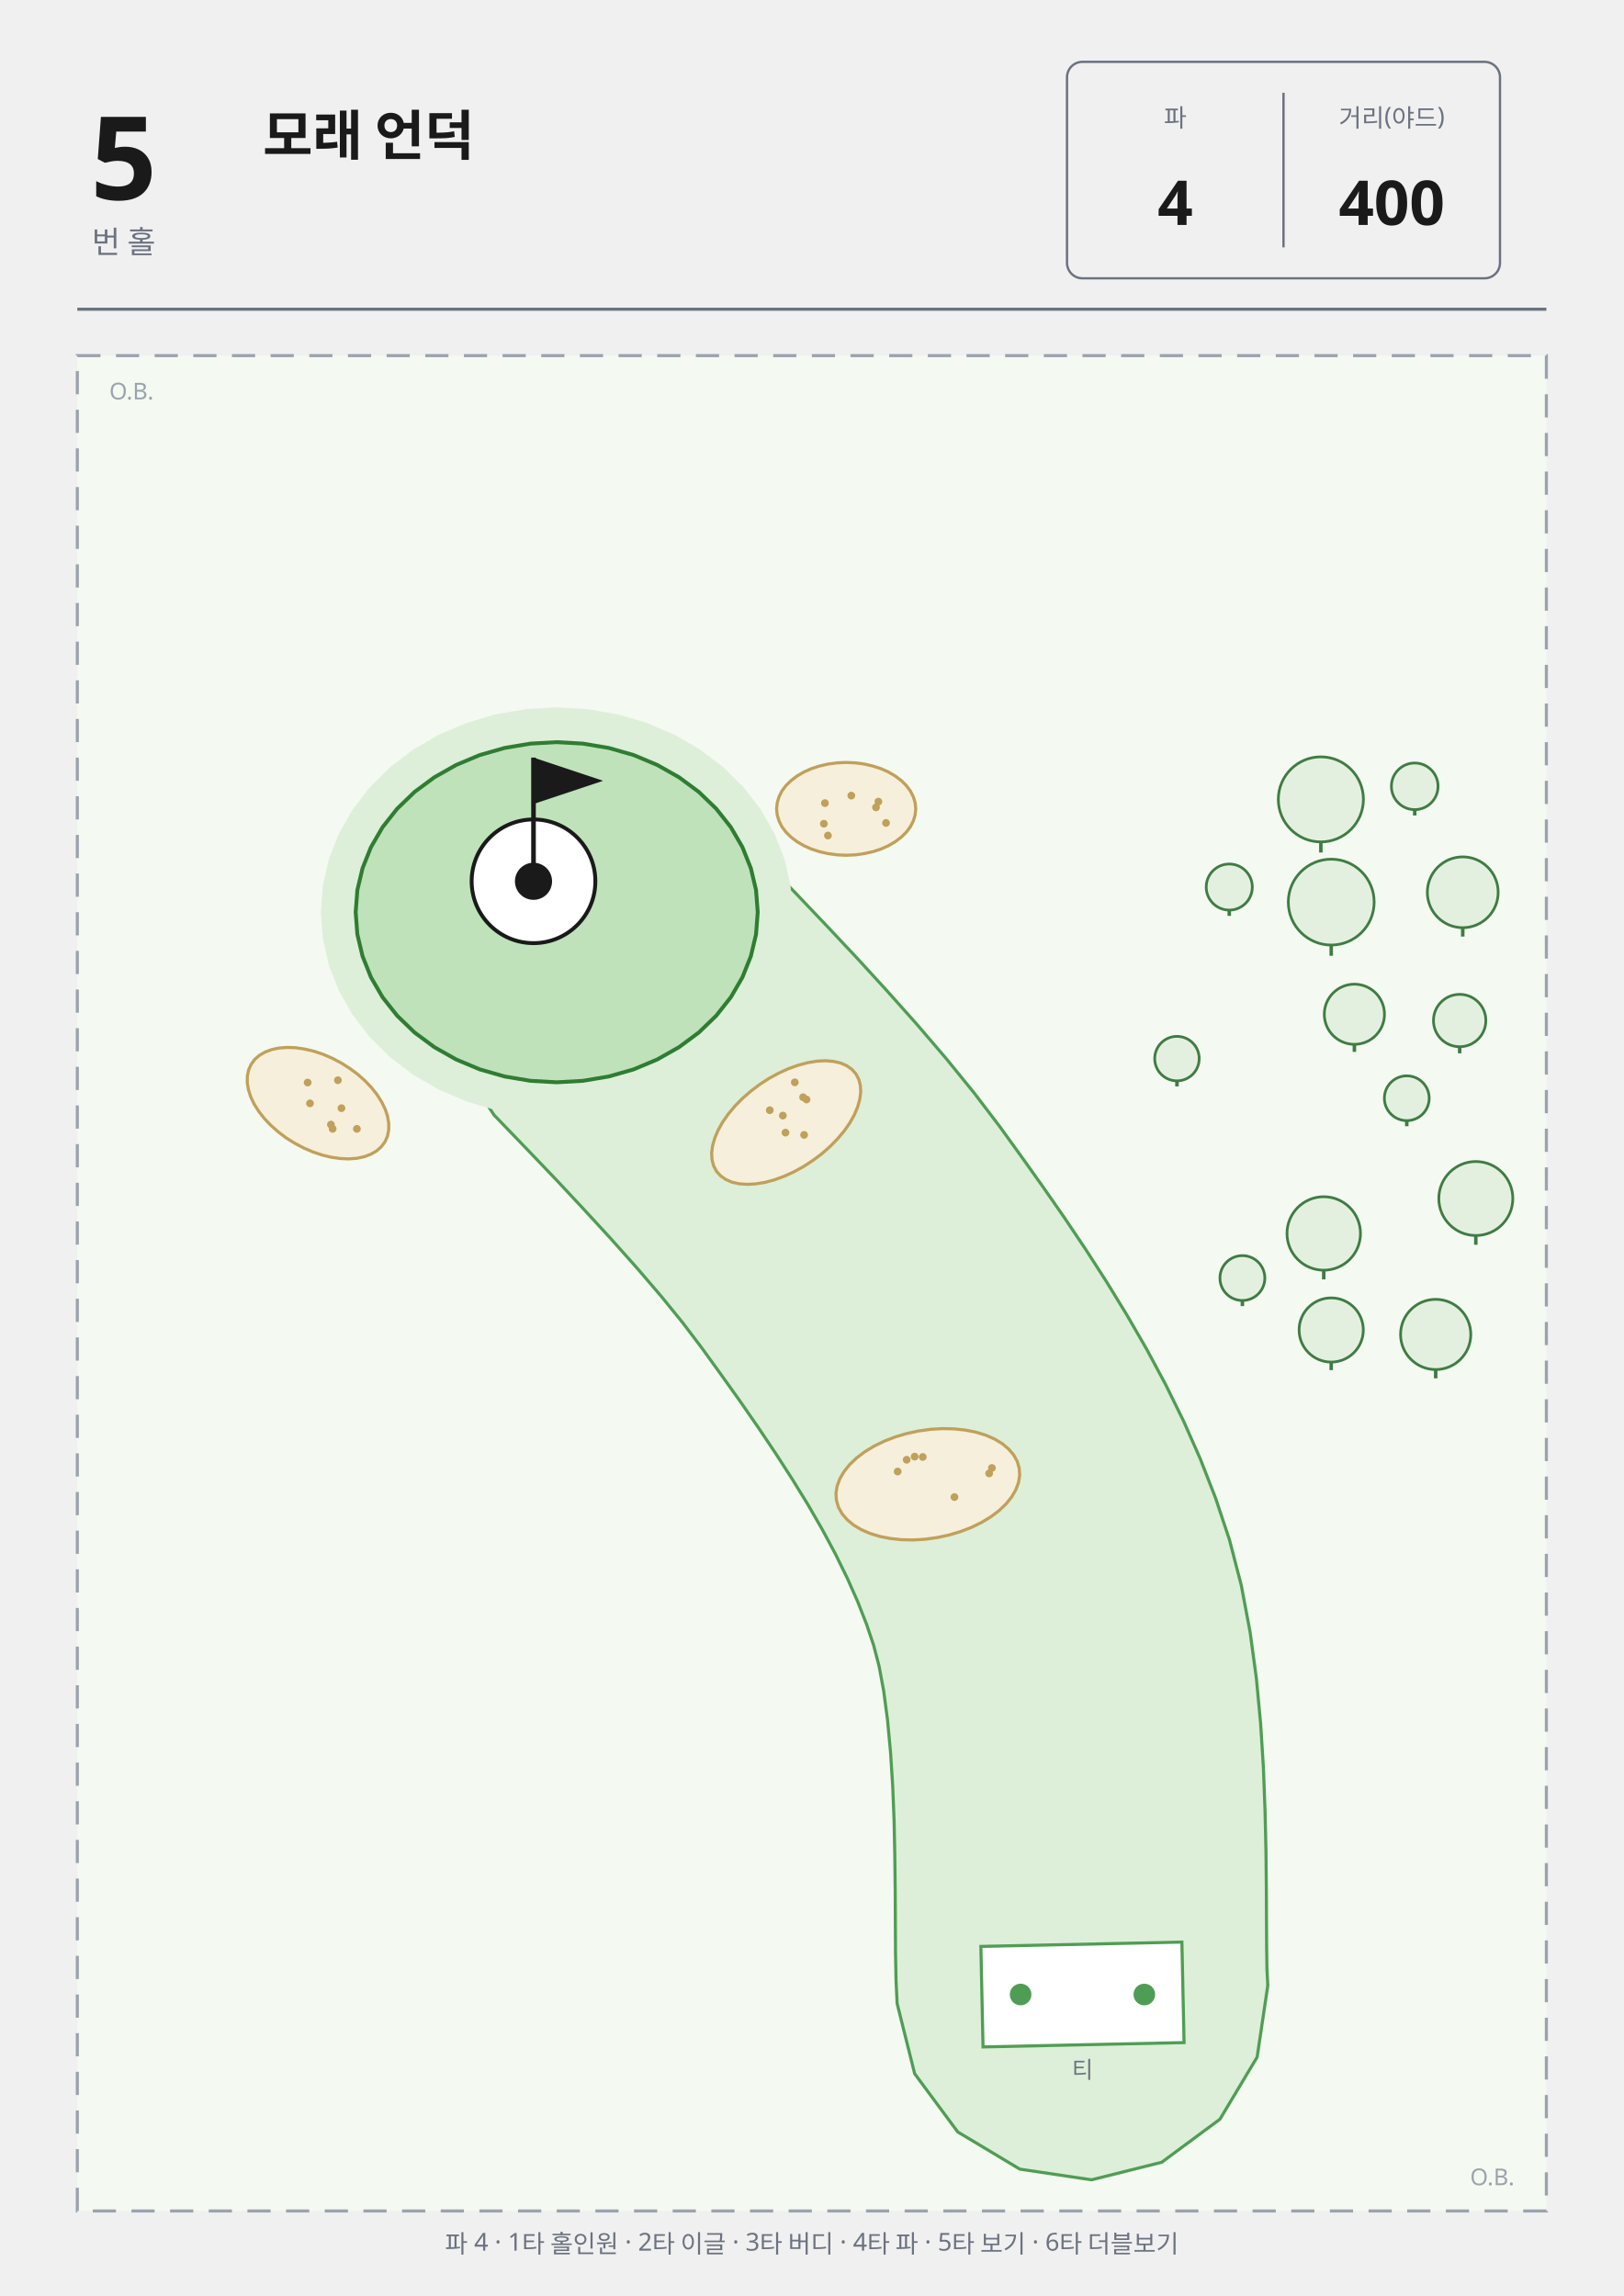
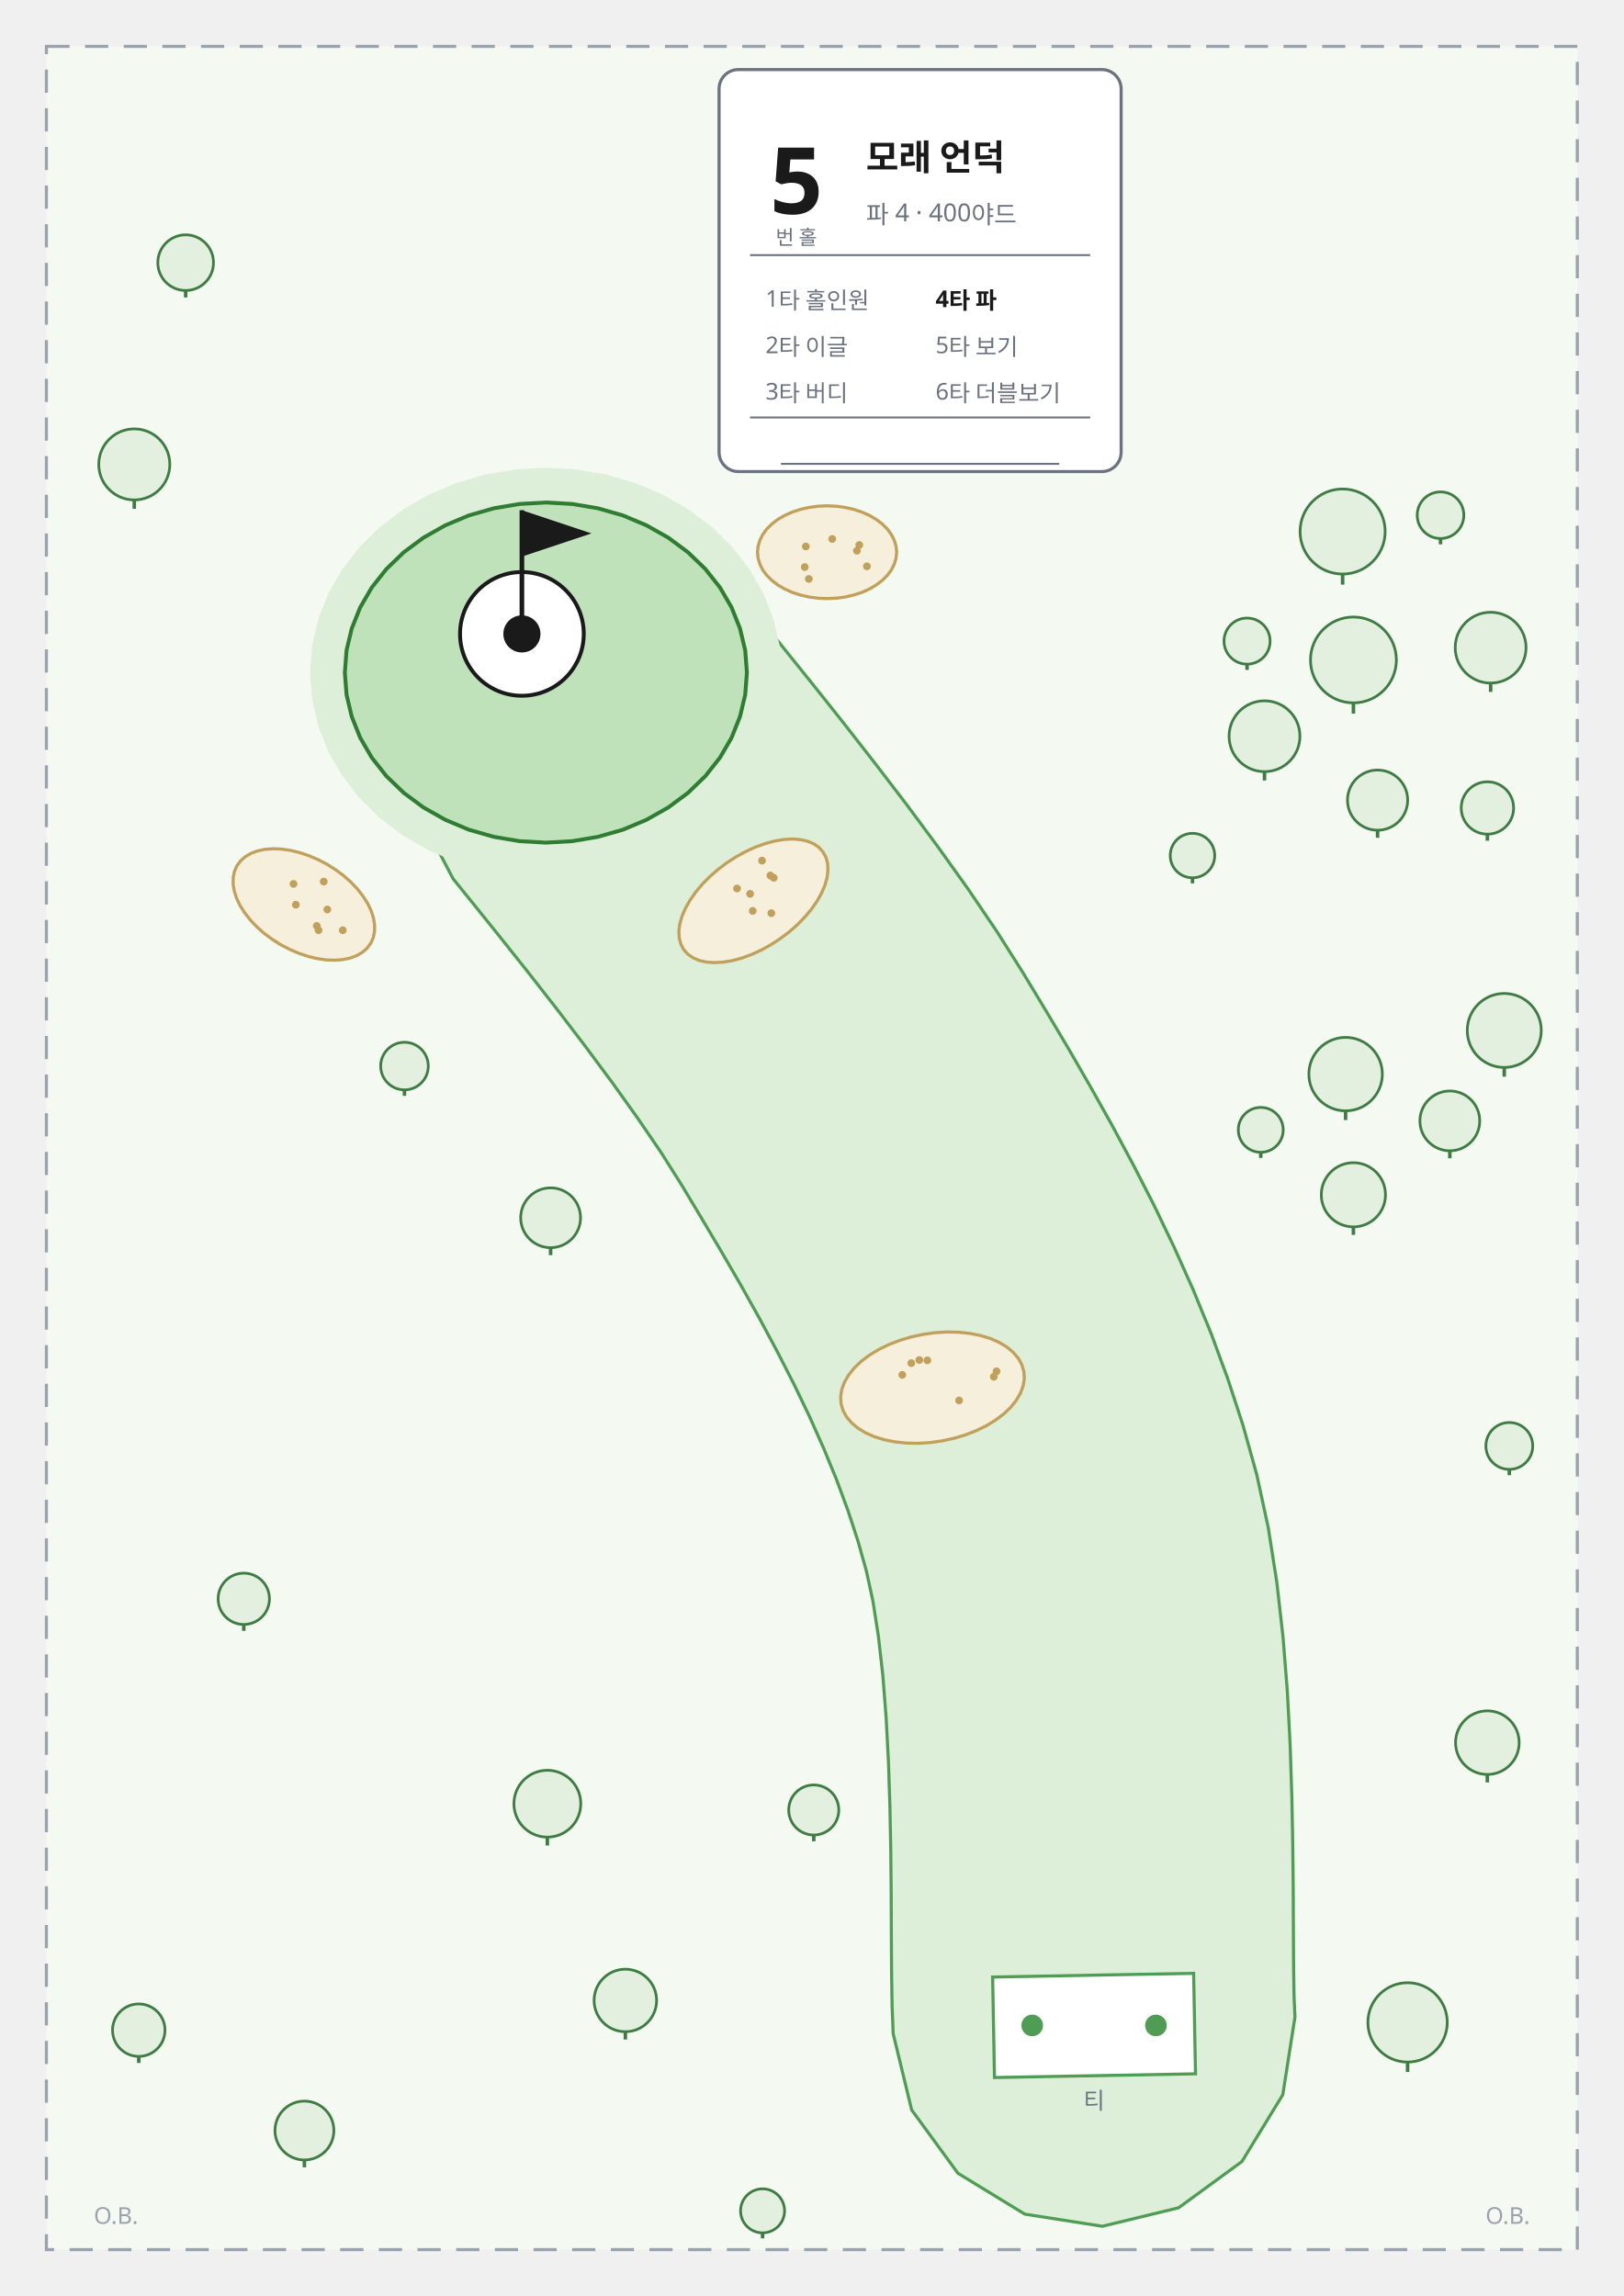
<svg xmlns="http://www.w3.org/2000/svg" width="210mm" height="297mm" viewBox="0 0 210 297" font-family="Noto Sans KR">
  <g id="pc-art" fill="#1a1a1a" stroke="none">
-     <text x="16" y="20" font-size="15" dominant-baseline="central" text-anchor="middle" font-weight="bold">5</text>
-     <text x="16" y="31" font-size="4" dominant-baseline="central" fill="#6b7280" text-anchor="middle">번 홀</text>
-     <text x="34" y="17" font-size="7" dominant-baseline="central" text-anchor="start" font-weight="bold">모래 언덕</text>
-     <rect x="138" y="8" width="56" height="28" fill="none" stroke="#6b7280" stroke-width="0.3" rx="2" />
-     <line x1="166" y1="12" x2="166" y2="32" stroke="#6b7280" stroke-width="0.3" />
-     <text x="152" y="15" font-size="3.2" dominant-baseline="central" fill="#6b7280" text-anchor="middle">파</text>
-     <text x="152" y="26" font-size="8" dominant-baseline="central" fill="#1a1a1a" text-anchor="middle" font-weight="bold">4</text>
-     <text x="180" y="15" font-size="3.2" dominant-baseline="central" fill="#6b7280" text-anchor="middle">거리(야드)</text>
-     <text x="180" y="26" font-size="8" dominant-baseline="central" fill="#1a1a1a" text-anchor="middle" font-weight="bold">400</text>
-     <line x1="10" y1="40" x2="200" y2="40" stroke="#6b7280" stroke-width="0.4" />
-     <rect x="10" y="46" width="190" height="240" fill="#f4f9f1" stroke="#9aa3ad" stroke-width="0.4" stroke-dasharray="3 2" />
-     <text x="17" y="50.5" font-size="3" dominant-baseline="central" fill="#9aa3ad" text-anchor="middle">O.B.</text>
-     <text x="193" y="281.5" font-size="3" dominant-baseline="central" fill="#9aa3ad" text-anchor="middle">O.B.</text>
-     <path d="M116.03 259.17 L115.89 256.22 L115.82 252.55 L115.8 248.64 L115.78 244.48 L115.73 240.1 L115.64 235.61 L115.46 231.1 L115.18 226.69 L114.79 222.51 L114.29 218.72 L113.69 215.5 L112.99 212.82 L112.08 210.12 L110.92 207.16 L109.58 204.14 L108.06 201.04 L106.36 197.87 L104.5 194.64 L102.48 191.36 L100.32 188.01 L98.04 184.61 L95.65 181.16 L93.15 177.66 L90.72 174.3 L88.28 171.08 L85.51 167.67 L82.38 164.02 L79.01 160.24 L75.49 156.41 L71.94 152.61 L68.42 148.93 L65.03 145.41 L63.9 144.24 L58.81 136.37 L57.13 127.16 L59.1 118.01 L64.42 110.3 L72.29 105.22 L81.5 103.54 L90.66 105.51 L98.36 110.83 L99.56 112.07 L103.07 115.71 L106.81 119.64 L110.69 123.77 L114.62 128.06 L118.53 132.44 L122.34 136.89 L125.99 141.38 L129.28 145.7 L132.16 149.69 L134.92 153.57 L137.68 157.54 L140.42 161.62 L143.11 165.8 L145.75 170.11 L148.31 174.54 L150.76 179.11 L153.08 183.83 L155.24 188.72 L157.21 193.77 L159.01 199.18 L160.54 205.07 L161.68 211.12 L162.49 217.09 L163.04 222.94 L163.4 228.65 L163.61 234.14 L163.73 239.33 L163.78 244.12 L163.8 248.39 L163.82 252 L163.86 254.71 L163.97 256.83 L162.59 266.1 L157.78 274.13 L150.25 279.7 L141.17 281.97 L131.9 280.59 L123.87 275.78 L118.3 268.25 Z" fill="#ddefd8" stroke="#4f9d54" stroke-width="0.4" />
-     <path d="M102.5 118 L102.24 121.46 L101.46 124.86 L100.18 128.14 L98.41 131.25 L96.2 134.13 L93.57 136.74 L90.57 139.02 L87.25 140.95 L83.67 142.48 L79.89 143.6 L75.98 144.27 L72 144.5 L68.02 144.27 L64.11 143.6 L60.33 142.48 L56.75 140.95 L53.43 139.02 L50.43 136.74 L47.8 134.13 L45.59 131.25 L43.82 128.14 L42.54 124.86 L41.76 121.46 L41.5 118 L41.76 114.54 L42.54 111.14 L43.82 107.86 L45.59 104.75 L47.8 101.87 L50.43 99.26 L53.43 96.98 L56.75 95.05 L60.33 93.52 L64.11 92.4 L68.02 91.73 L72 91.5 L75.98 91.73 L79.89 92.4 L83.67 93.52 L87.25 95.05 L90.57 96.98 L93.57 99.26 L96.2 101.87 L98.41 104.75 L100.18 107.86 L101.46 111.14 L102.24 114.54 Z" fill="#ddefd8" stroke="none" />
-     <path d="M98 118 L97.78 120.87 L97.11 123.69 L96.02 126.42 L94.52 129 L92.63 131.39 L90.38 133.56 L87.83 135.45 L85 137.05 L81.95 138.33 L78.73 139.25 L75.39 139.81 L72 140 L68.61 139.81 L65.27 139.25 L62.05 138.33 L59 137.05 L56.17 135.45 L53.62 133.56 L51.37 131.39 L49.48 129 L47.98 126.42 L46.89 123.69 L46.22 120.87 L46 118 L46.22 115.13 L46.89 112.31 L47.98 109.58 L49.48 107 L51.37 104.61 L53.62 102.44 L56.17 100.55 L59 98.95 L62.05 97.67 L65.27 96.75 L68.61 96.19 L72 96 L75.39 96.19 L78.73 96.75 L81.95 97.67 L85 98.95 L87.83 100.55 L90.38 102.44 L92.63 104.61 L94.52 107 L96.02 109.58 L97.11 112.31 L97.78 115.13 Z" fill="#bfe2bb" stroke="#2f7d32" stroke-width="0.5" />
-     <path d="M131.82 189.92 L131.88 190.83 L131.73 191.77 L131.38 192.71 L130.84 193.64 L130.12 194.54 L129.22 195.4 L128.16 196.2 L126.96 196.93 L125.65 197.57 L124.23 198.12 L122.75 198.56 L121.22 198.89 L119.66 199.11 L118.12 199.2 L116.6 199.17 L115.14 199.01 L113.77 198.74 L112.5 198.35 L111.36 197.85 L110.37 197.25 L109.55 196.56 L108.9 195.8 L108.44 194.97 L108.18 194.08 L108.12 193.17 L108.27 192.23 L108.62 191.29 L109.16 190.36 L109.88 189.46 L110.78 188.6 L111.84 187.8 L113.04 187.07 L114.35 186.43 L115.77 185.88 L117.25 185.44 L118.78 185.11 L120.34 184.89 L121.88 184.8 L123.4 184.83 L124.86 184.99 L126.23 185.26 L127.5 185.65 L128.64 186.15 L129.63 186.75 L130.45 187.44 L131.1 188.2 L131.56 189.03 Z" fill="#f6efdb" stroke="#c0a05a" stroke-width="0.4" />
-     <circle cx="127.932" cy="190.593" r="0.5" fill="#c0a05a" stroke="none" />
-     <circle cx="119.342" cy="188.47" r="0.5" fill="#c0a05a" stroke="none" />
-     <circle cx="116.1" cy="190.35" r="0.5" fill="#c0a05a" stroke="none" />
-     <circle cx="118.297" cy="188.422" r="0.5" fill="#c0a05a" stroke="none" />
-     <circle cx="123.445" cy="193.655" r="0.5" fill="#c0a05a" stroke="none" />
-     <circle cx="128.288" cy="189.889" r="0.5" fill="#c0a05a" stroke="none" />
-     <circle cx="117.263" cy="188.829" r="0.5" fill="#c0a05a" stroke="none" />
-     <path d="M110.69 138.9 L111.06 139.59 L111.27 140.38 L111.32 141.26 L111.2 142.2 L110.92 143.19 L110.49 144.22 L109.9 145.27 L109.17 146.31 L108.31 147.33 L107.34 148.32 L106.27 149.26 L105.12 150.12 L103.92 150.9 L102.67 151.59 L101.41 152.16 L100.16 152.62 L98.93 152.95 L97.74 153.14 L96.63 153.2 L95.6 153.13 L94.67 152.92 L93.87 152.57 L93.2 152.1 L92.67 151.52 L92.3 150.82 L92.09 150.03 L92.04 149.15 L92.16 148.21 L92.44 147.22 L92.88 146.19 L93.46 145.15 L94.19 144.11 L95.05 143.08 L96.02 142.09 L97.09 141.16 L98.24 140.29 L99.44 139.51 L100.69 138.83 L101.95 138.25 L103.21 137.8 L104.44 137.47 L105.62 137.27 L106.73 137.21 L107.76 137.29 L108.69 137.5 L109.49 137.84 L110.16 138.31 Z" fill="#f6efdb" stroke="#c0a05a" stroke-width="0.4" />
-     <circle cx="101.592" cy="146.511" r="0.5" fill="#c0a05a" stroke="none" />
-     <circle cx="104.31" cy="142.229" r="0.5" fill="#c0a05a" stroke="none" />
-     <circle cx="101.25" cy="144.306" r="0.5" fill="#c0a05a" stroke="none" />
-     <circle cx="103.998" cy="146.804" r="0.5" fill="#c0a05a" stroke="none" />
-     <circle cx="103.87" cy="141.933" r="0.5" fill="#c0a05a" stroke="none" />
-     <circle cx="99.561" cy="143.612" r="0.5" fill="#c0a05a" stroke="none" />
-     <circle cx="102.795" cy="140.006" r="0.5" fill="#c0a05a" stroke="none" />
-     <path d="M49.79 147.7 L49.32 148.33 L48.72 148.87 L47.98 149.3 L47.13 149.62 L46.17 149.83 L45.13 149.91 L44.02 149.86 L42.86 149.7 L41.67 149.41 L40.47 149.01 L39.29 148.5 L38.13 147.89 L37.02 147.2 L35.99 146.42 L35.04 145.58 L34.2 144.7 L33.48 143.78 L32.88 142.84 L32.43 141.89 L32.13 140.96 L31.98 140.07 L31.99 139.21 L32.15 138.42 L32.47 137.7 L32.93 137.06 L33.54 136.52 L34.28 136.09 L35.13 135.77 L36.08 135.57 L37.13 135.49 L38.24 135.53 L39.4 135.7 L40.59 135.98 L41.79 136.38 L42.97 136.89 L44.13 137.5 L45.23 138.2 L46.27 138.97 L47.21 139.81 L48.06 140.7 L48.78 141.62 L49.37 142.56 L49.83 143.5 L50.13 144.43 L50.28 145.33 L50.27 146.18 L50.11 146.98 Z" fill="#f6efdb" stroke="#c0a05a" stroke-width="0.4" />
-     <circle cx="39.79" cy="140.034" r="0.5" fill="#c0a05a" stroke="none" />
-     <circle cx="42.801" cy="145.47" r="0.5" fill="#c0a05a" stroke="none" />
-     <circle cx="40.092" cy="142.725" r="0.5" fill="#c0a05a" stroke="none" />
-     <circle cx="43.023" cy="146.026" r="0.5" fill="#c0a05a" stroke="none" />
-     <circle cx="43.703" cy="139.734" r="0.5" fill="#c0a05a" stroke="none" />
-     <circle cx="46.159" cy="146.026" r="0.5" fill="#c0a05a" stroke="none" />
-     <circle cx="44.162" cy="143.348" r="0.5" fill="#c0a05a" stroke="none" />
-     <path d="M118.44 104.63 L118.36 105.41 L118.13 106.18 L117.75 106.93 L117.23 107.63 L116.58 108.28 L115.8 108.87 L114.92 109.39 L113.94 109.83 L112.88 110.17 L111.77 110.42 L110.61 110.58 L109.44 110.63 L108.26 110.58 L107.11 110.42 L105.99 110.17 L104.94 109.83 L103.96 109.39 L103.07 108.87 L102.3 108.28 L101.64 107.63 L101.12 106.93 L100.75 106.18 L100.52 105.41 L100.44 104.63 L100.52 103.85 L100.75 103.08 L101.12 102.33 L101.64 101.63 L102.3 100.98 L103.07 100.39 L103.96 99.87 L104.94 99.43 L105.99 99.09 L107.11 98.83 L108.26 98.68 L109.44 98.63 L110.61 98.68 L111.77 98.83 L112.88 99.09 L113.94 99.43 L114.92 99.87 L115.8 100.39 L116.58 100.98 L117.23 101.63 L117.75 102.33 L118.13 103.08 L118.36 103.85 Z" fill="#f6efdb" stroke="#c0a05a" stroke-width="0.4" />
-     <circle cx="113.605" cy="103.696" r="0.5" fill="#c0a05a" stroke="none" />
-     <circle cx="114.592" cy="106.455" r="0.5" fill="#c0a05a" stroke="none" />
-     <circle cx="110.105" cy="102.917" r="0.5" fill="#c0a05a" stroke="none" />
-     <circle cx="113.297" cy="104.441" r="0.5" fill="#c0a05a" stroke="none" />
-     <circle cx="106.691" cy="103.886" r="0.5" fill="#c0a05a" stroke="none" />
-     <circle cx="107.078" cy="108.082" r="0.5" fill="#c0a05a" stroke="none" />
-     <circle cx="106.554" cy="106.555" r="0.5" fill="#c0a05a" stroke="none" />
-     <line x1="172.173" y1="119.747" x2="172.173" y2="123.634" stroke="#3f7c43" stroke-width="0.45" />
-     <circle cx="172.173" cy="116.693" r="5.552" fill="#e4f0df" stroke="#3f7c43" stroke-width="0.35" />
-     <line x1="171.204" y1="162.168" x2="171.204" y2="165.493" stroke="#3f7c43" stroke-width="0.45" />
-     <circle cx="171.204" cy="159.555" r="4.751" fill="#e4f0df" stroke="#3f7c43" stroke-width="0.35" />
-     <line x1="189.183" y1="117.941" x2="189.183" y2="121.147" stroke="#3f7c43" stroke-width="0.45" />
-     <circle cx="189.183" cy="115.422" r="4.58" fill="#e4f0df" stroke="#3f7c43" stroke-width="0.35" />
-     <line x1="182.972" y1="103.373" x2="182.972" y2="105.483" stroke="#3f7c43" stroke-width="0.45" />
-     <circle cx="182.972" cy="101.715" r="3.015" fill="#e4f0df" stroke="#3f7c43" stroke-width="0.35" />
-     <line x1="160.683" y1="166.919" x2="160.683" y2="168.95" stroke="#3f7c43" stroke-width="0.45" />
-     <circle cx="160.683" cy="165.323" r="2.902" fill="#e4f0df" stroke="#3f7c43" stroke-width="0.35" />
-     <line x1="152.22" y1="138.519" x2="152.22" y2="140.532" stroke="#3f7c43" stroke-width="0.45" />
-     <circle cx="152.22" cy="136.937" r="2.876" fill="#e4f0df" stroke="#3f7c43" stroke-width="0.35" />
-     <line x1="190.873" y1="157.667" x2="190.873" y2="161.016" stroke="#3f7c43" stroke-width="0.45" />
-     <circle cx="190.873" cy="155.035" r="4.785" fill="#e4f0df" stroke="#3f7c43" stroke-width="0.35" />
-     <line x1="172.169" y1="174.324" x2="172.169" y2="177.229" stroke="#3f7c43" stroke-width="0.45" />
-     <circle cx="172.169" cy="172.041" r="4.15" fill="#e4f0df" stroke="#3f7c43" stroke-width="0.35" />
-     <line x1="175.168" y1="133.341" x2="175.168" y2="136.064" stroke="#3f7c43" stroke-width="0.45" />
-     <circle cx="175.168" cy="131.2" r="3.891" fill="#e4f0df" stroke="#3f7c43" stroke-width="0.35" />
-     <line x1="188.784" y1="133.876" x2="188.784" y2="136.247" stroke="#3f7c43" stroke-width="0.45" />
-     <circle cx="188.784" cy="132.013" r="3.387" fill="#e4f0df" stroke="#3f7c43" stroke-width="0.35" />
-     <line x1="158.986" y1="116.385" x2="158.986" y2="118.471" stroke="#3f7c43" stroke-width="0.45" />
-     <circle cx="158.986" cy="114.745" r="2.98" fill="#e4f0df" stroke="#3f7c43" stroke-width="0.35" />
-     <line x1="185.682" y1="175.116" x2="185.682" y2="178.295" stroke="#3f7c43" stroke-width="0.45" />
-     <circle cx="185.682" cy="172.618" r="4.541" fill="#e4f0df" stroke="#3f7c43" stroke-width="0.35" />
-     <line x1="170.832" y1="106.429" x2="170.832" y2="110.28" stroke="#3f7c43" stroke-width="0.45" />
-     <circle cx="170.832" cy="103.404" r="5.501" fill="#e4f0df" stroke="#3f7c43" stroke-width="0.35" />
-     <line x1="181.944" y1="143.656" x2="181.944" y2="145.684" stroke="#3f7c43" stroke-width="0.45" />
-     <circle cx="181.944" cy="142.062" r="2.897" fill="#e4f0df" stroke="#3f7c43" stroke-width="0.35" />
-     <path d="M127.14 264.78 L126.86 251.78 L152.86 251.22 L153.14 264.22 Z" fill="#ffffff" stroke="#4f9d54" stroke-width="0.4" />
-     <circle cx="132" cy="258" r="1.4" fill="#4f9d54" stroke="none" />
-     <circle cx="148" cy="258" r="1.4" fill="#4f9d54" stroke="none" />
-     <text x="140" y="267.5" font-size="3" dominant-baseline="central" fill="#6b7280" text-anchor="middle">티</text>
-     <circle cx="69" cy="114" r="8" fill="#ffffff" stroke="#1a1a1a" stroke-width="0.5" />
-     <circle cx="69" cy="114" r="2.4" fill="#1a1a1a" stroke="none" />
-     <line x1="69" y1="114" x2="69" y2="98" stroke="#1a1a1a" stroke-width="0.6" />
-     <path d="M69 98 L78 101 L69 104 Z" fill="#1a1a1a" stroke="none" />
-     <text x="105" y="290" font-size="3.2" dominant-baseline="central" fill="#6b7280" text-anchor="middle">파 4 · 1타 홀인원 · 2타 이글 · 3타 버디 · 4타 파 · 5타 보기 · 6타 더블보기</text>
+     <rect x="6" y="6" width="198" height="285" fill="#f4f9f1" stroke="#9aa3ad" stroke-width="0.4" stroke-dasharray="3 2" />
+     <text x="15" y="286.5" font-size="3" dominant-baseline="central" fill="#9aa3ad" text-anchor="middle">O.B.</text>
+     <text x="195" y="286.5" font-size="3" dominant-baseline="central" fill="#9aa3ad" text-anchor="middle">O.B.</text>
+     <path d="M115.52 263.07 L115.38 259.53 L115.31 255.1 L115.28 250.27 L115.26 245.05 L115.21 239.51 L115.1 233.77 L114.91 227.96 L114.61 222.22 L114.18 216.71 L113.6 211.61 L112.9 207.11 L112.06 203.25 L111 199.46 L109.69 195.45 L108.2 191.41 L106.52 187.33 L104.68 183.2 L102.67 179.02 L100.51 174.8 L98.22 170.53 L95.8 166.21 L93.27 161.85 L90.65 157.44 L88.09 153.17 L85.48 149.05 L82.53 144.72 L79.23 140.1 L75.69 135.33 L72.01 130.51 L68.29 125.75 L64.61 121.13 L61.08 116.74 L58.6 113.67 L53.89 104.68 L52.97 94.58 L55.99 84.9 L62.48 77.1 L71.46 72.39 L81.57 71.47 L91.25 74.49 L99.05 80.98 L101.58 84.12 L105.24 88.67 L109.13 93.56 L113.15 98.71 L117.23 104.04 L121.27 109.49 L125.2 114.99 L128.94 120.51 L132.31 125.83 L135.28 130.75 L138.14 135.56 L140.98 140.48 L143.8 145.51 L146.56 150.65 L149.26 155.92 L151.85 161.32 L154.33 166.86 L156.66 172.55 L158.81 178.4 L160.77 184.4 L162.54 190.75 L164.03 197.61 L165.14 204.7 L165.94 211.78 L166.5 218.81 L166.86 225.72 L167.08 232.42 L167.2 238.78 L167.26 244.69 L167.28 250.02 L167.31 254.58 L167.36 258.14 L167.48 260.93 L165.91 270.96 L160.62 279.61 L152.43 285.59 L142.57 287.98 L132.54 286.41 L123.89 281.12 L117.91 272.93 Z" fill="#ddefd8" stroke="#4f9d54" stroke-width="0.4" />
+     <path d="M101.1 87 L100.84 90.46 L100.06 93.86 L98.78 97.14 L97.01 100.25 L94.8 103.13 L92.17 105.74 L89.17 108.02 L85.85 109.95 L82.27 111.48 L78.49 112.6 L74.58 113.27 L70.6 113.5 L66.62 113.27 L62.71 112.6 L58.93 111.48 L55.35 109.95 L52.03 108.02 L49.03 105.74 L46.4 103.13 L44.19 100.25 L42.42 97.14 L41.14 93.86 L40.36 90.46 L40.1 87 L40.36 83.54 L41.14 80.14 L42.42 76.86 L44.19 73.75 L46.4 70.87 L49.03 68.26 L52.03 65.98 L55.35 64.05 L58.93 62.52 L62.71 61.4 L66.62 60.73 L70.6 60.5 L74.58 60.73 L78.49 61.4 L82.27 62.52 L85.85 64.05 L89.17 65.98 L92.17 68.26 L94.8 70.87 L97.01 73.75 L98.78 76.86 L100.06 80.14 L100.84 83.54 Z" fill="#ddefd8" stroke="none" />
+     <path d="M96.6 87 L96.38 89.87 L95.71 92.69 L94.62 95.42 L93.12 98 L91.23 100.39 L88.98 102.56 L86.43 104.45 L83.6 106.05 L80.55 107.33 L77.33 108.25 L73.99 108.81 L70.6 109 L67.21 108.81 L63.87 108.25 L60.65 107.33 L57.6 106.05 L54.77 104.45 L52.22 102.56 L49.97 100.39 L48.08 98 L46.58 95.42 L45.49 92.69 L44.82 89.87 L44.6 87 L44.82 84.13 L45.49 81.31 L46.58 78.58 L48.08 76 L49.97 73.61 L52.22 71.44 L54.77 69.55 L57.6 67.95 L60.65 66.67 L63.87 65.75 L67.21 65.19 L70.6 65 L73.99 65.19 L77.33 65.75 L80.55 66.67 L83.6 67.95 L86.43 69.55 L88.98 71.44 L91.23 73.61 L93.12 76 L94.62 78.58 L95.71 81.31 L96.38 84.13 Z" fill="#bfe2bb" stroke="#2f7d32" stroke-width="0.5" />
+     <path d="M132.42 177.42 L132.48 178.33 L132.33 179.27 L131.98 180.21 L131.44 181.14 L130.72 182.04 L129.82 182.9 L128.76 183.7 L127.56 184.43 L126.25 185.07 L124.83 185.62 L123.35 186.06 L121.82 186.39 L120.26 186.61 L118.72 186.7 L117.2 186.67 L115.74 186.51 L114.37 186.24 L113.1 185.85 L111.96 185.35 L110.97 184.75 L110.15 184.06 L109.5 183.3 L109.04 182.47 L108.78 181.58 L108.72 180.67 L108.87 179.73 L109.22 178.79 L109.76 177.86 L110.48 176.96 L111.38 176.1 L112.44 175.3 L113.64 174.57 L114.95 173.93 L116.37 173.38 L117.85 172.94 L119.38 172.61 L120.94 172.39 L122.48 172.3 L124 172.33 L125.46 172.49 L126.83 172.76 L128.1 173.15 L129.24 173.65 L130.23 174.25 L131.05 174.94 L131.7 175.7 L132.16 176.53 Z" fill="#f6efdb" stroke="#c0a05a" stroke-width="0.4" />
+     <circle cx="128.532" cy="178.093" r="0.5" fill="#c0a05a" stroke="none" />
+     <circle cx="119.942" cy="175.97" r="0.5" fill="#c0a05a" stroke="none" />
+     <circle cx="116.7" cy="177.85" r="0.5" fill="#c0a05a" stroke="none" />
+     <circle cx="118.897" cy="175.922" r="0.5" fill="#c0a05a" stroke="none" />
+     <circle cx="124.045" cy="181.155" r="0.5" fill="#c0a05a" stroke="none" />
+     <circle cx="128.888" cy="177.389" r="0.5" fill="#c0a05a" stroke="none" />
+     <circle cx="117.863" cy="176.329" r="0.5" fill="#c0a05a" stroke="none" />
+     <path d="M106.45 110.22 L106.83 110.91 L107.04 111.7 L107.08 112.58 L106.97 113.52 L106.69 114.51 L106.25 115.54 L105.66 116.59 L104.93 117.63 L104.07 118.65 L103.1 119.64 L102.03 120.58 L100.88 121.44 L99.68 122.22 L98.43 122.91 L97.17 123.48 L95.92 123.94 L94.69 124.27 L93.5 124.46 L92.39 124.52 L91.36 124.45 L90.43 124.24 L89.63 123.89 L88.96 123.42 L88.43 122.84 L88.06 122.14 L87.85 121.35 L87.8 120.47 L87.92 119.53 L88.2 118.54 L88.64 117.51 L89.23 116.47 L89.96 115.42 L90.81 114.4 L91.79 113.41 L92.85 112.48 L94 111.61 L95.21 110.83 L96.45 110.15 L97.71 109.57 L98.97 109.12 L100.2 108.79 L101.38 108.59 L102.5 108.53 L103.53 108.61 L104.45 108.82 L105.26 109.16 L105.93 109.63 Z" fill="#f6efdb" stroke="#c0a05a" stroke-width="0.4" />
+     <circle cx="97.354" cy="117.831" r="0.5" fill="#c0a05a" stroke="none" />
+     <circle cx="100.072" cy="113.549" r="0.5" fill="#c0a05a" stroke="none" />
+     <circle cx="97.012" cy="115.626" r="0.5" fill="#c0a05a" stroke="none" />
+     <circle cx="99.76" cy="118.124" r="0.5" fill="#c0a05a" stroke="none" />
+     <circle cx="99.633" cy="113.253" r="0.5" fill="#c0a05a" stroke="none" />
+     <circle cx="95.323" cy="114.932" r="0.5" fill="#c0a05a" stroke="none" />
+     <circle cx="98.558" cy="111.326" r="0.5" fill="#c0a05a" stroke="none" />
+     <path d="M47.96 122 L47.49 122.64 L46.89 123.17 L46.15 123.61 L45.3 123.93 L44.34 124.13 L43.3 124.21 L42.19 124.17 L41.03 124 L39.84 123.71 L38.64 123.31 L37.46 122.8 L36.3 122.2 L35.2 121.5 L34.16 120.73 L33.21 119.89 L32.37 119 L31.65 118.08 L31.05 117.14 L30.6 116.2 L30.3 115.27 L30.15 114.37 L30.16 113.52 L30.32 112.72 L30.64 112 L31.11 111.36 L31.71 110.83 L32.45 110.39 L33.3 110.07 L34.26 109.87 L35.3 109.79 L36.41 109.83 L37.57 110 L38.76 110.29 L39.96 110.69 L41.14 111.2 L42.3 111.8 L43.4 112.5 L44.44 113.27 L45.39 114.11 L46.23 115 L46.95 115.92 L47.55 116.86 L48 117.8 L48.3 118.73 L48.45 119.63 L48.44 120.48 L48.28 121.28 Z" fill="#f6efdb" stroke="#c0a05a" stroke-width="0.4" />
+     <circle cx="37.961" cy="114.338" r="0.5" fill="#c0a05a" stroke="none" />
+     <circle cx="40.972" cy="119.774" r="0.5" fill="#c0a05a" stroke="none" />
+     <circle cx="38.263" cy="117.029" r="0.5" fill="#c0a05a" stroke="none" />
+     <circle cx="41.194" cy="120.33" r="0.5" fill="#c0a05a" stroke="none" />
+     <circle cx="41.873" cy="114.037" r="0.5" fill="#c0a05a" stroke="none" />
+     <circle cx="44.33" cy="120.329" r="0.5" fill="#c0a05a" stroke="none" />
+     <circle cx="42.333" cy="117.651" r="0.5" fill="#c0a05a" stroke="none" />
+     <path d="M115.97 71.43 L115.89 72.21 L115.66 72.98 L115.28 73.73 L114.76 74.43 L114.11 75.08 L113.33 75.67 L112.45 76.19 L111.47 76.63 L110.41 76.97 L109.3 77.23 L108.14 77.38 L106.97 77.43 L105.79 77.38 L104.64 77.23 L103.52 76.97 L102.47 76.63 L101.49 76.19 L100.6 75.67 L99.83 75.08 L99.17 74.43 L98.65 73.73 L98.28 72.98 L98.05 72.21 L97.97 71.43 L98.05 70.65 L98.28 69.88 L98.65 69.14 L99.17 68.43 L99.83 67.78 L100.6 67.19 L101.49 66.67 L102.47 66.24 L103.52 65.89 L104.64 65.64 L105.79 65.48 L106.97 65.43 L108.14 65.48 L109.3 65.64 L110.41 65.89 L111.47 66.24 L112.45 66.67 L113.33 67.19 L114.11 67.78 L114.76 68.43 L115.28 69.14 L115.66 69.88 L115.89 70.65 Z" fill="#f6efdb" stroke="#c0a05a" stroke-width="0.4" />
+     <circle cx="111.135" cy="70.498" r="0.5" fill="#c0a05a" stroke="none" />
+     <circle cx="112.122" cy="73.257" r="0.5" fill="#c0a05a" stroke="none" />
+     <circle cx="107.635" cy="69.719" r="0.5" fill="#c0a05a" stroke="none" />
+     <circle cx="110.827" cy="71.243" r="0.5" fill="#c0a05a" stroke="none" />
+     <circle cx="104.221" cy="70.689" r="0.5" fill="#c0a05a" stroke="none" />
+     <circle cx="104.608" cy="74.885" r="0.5" fill="#c0a05a" stroke="none" />
+     <circle cx="104.084" cy="73.357" r="0.5" fill="#c0a05a" stroke="none" />
+     <line x1="175.044" y1="88.42" x2="175.044" y2="92.307" stroke="#3f7c43" stroke-width="0.45" />
+     <circle cx="175.044" cy="85.367" r="5.552" fill="#e4f0df" stroke="#3f7c43" stroke-width="0.35" />
+     <line x1="174.033" y1="141.557" x2="174.033" y2="144.882" stroke="#3f7c43" stroke-width="0.45" />
+     <circle cx="174.033" cy="138.944" r="4.751" fill="#e4f0df" stroke="#3f7c43" stroke-width="0.35" />
+     <line x1="192.789" y1="86.297" x2="192.789" y2="89.503" stroke="#3f7c43" stroke-width="0.45" />
+     <circle cx="192.789" cy="83.778" r="4.58" fill="#e4f0df" stroke="#3f7c43" stroke-width="0.35" />
+     <line x1="186.309" y1="68.301" x2="186.309" y2="70.412" stroke="#3f7c43" stroke-width="0.45" />
+     <circle cx="186.309" cy="66.643" r="3.015" fill="#e4f0df" stroke="#3f7c43" stroke-width="0.35" />
+     <line x1="163.058" y1="147.75" x2="163.058" y2="149.781" stroke="#3f7c43" stroke-width="0.45" />
+     <circle cx="163.058" cy="146.153" r="2.902" fill="#e4f0df" stroke="#3f7c43" stroke-width="0.35" />
+     <line x1="154.229" y1="112.253" x2="154.229" y2="114.266" stroke="#3f7c43" stroke-width="0.45" />
+     <circle cx="154.229" cy="110.672" r="2.876" fill="#e4f0df" stroke="#3f7c43" stroke-width="0.35" />
+     <line x1="194.552" y1="135.925" x2="194.552" y2="139.275" stroke="#3f7c43" stroke-width="0.45" />
+     <circle cx="194.552" cy="133.294" r="4.785" fill="#e4f0df" stroke="#3f7c43" stroke-width="0.35" />
+     <line x1="175.04" y1="156.834" x2="175.04" y2="159.74" stroke="#3f7c43" stroke-width="0.45" />
+     <circle cx="175.04" cy="154.552" r="4.15" fill="#e4f0df" stroke="#3f7c43" stroke-width="0.35" />
+     <line x1="178.168" y1="105.641" x2="178.168" y2="108.365" stroke="#3f7c43" stroke-width="0.45" />
+     <circle cx="178.168" cy="103.501" r="3.891" fill="#e4f0df" stroke="#3f7c43" stroke-width="0.35" />
+     <line x1="192.373" y1="106.379" x2="192.373" y2="108.75" stroke="#3f7c43" stroke-width="0.45" />
+     <circle cx="192.373" cy="104.517" r="3.387" fill="#e4f0df" stroke="#3f7c43" stroke-width="0.35" />
+     <line x1="187.512" y1="147.119" x2="187.512" y2="149.827" stroke="#3f7c43" stroke-width="0.45" />
+     <circle cx="187.512" cy="144.992" r="3.868" fill="#e4f0df" stroke="#3f7c43" stroke-width="0.35" />
+     <line x1="161.288" y1="84.571" x2="161.288" y2="86.657" stroke="#3f7c43" stroke-width="0.45" />
+     <circle cx="161.288" cy="82.932" r="2.98" fill="#e4f0df" stroke="#3f7c43" stroke-width="0.35" />
+     <line x1="163.544" y1="97.755" x2="163.544" y2="100.962" stroke="#3f7c43" stroke-width="0.45" />
+     <circle cx="163.544" cy="95.235" r="4.581" fill="#e4f0df" stroke="#3f7c43" stroke-width="0.35" />
+     <line x1="173.646" y1="71.78" x2="173.646" y2="75.631" stroke="#3f7c43" stroke-width="0.45" />
+     <circle cx="173.646" cy="68.755" r="5.501" fill="#e4f0df" stroke="#3f7c43" stroke-width="0.35" />
+     <line x1="39.373" y1="277.689" x2="39.373" y2="280.354" stroke="#3f7c43" stroke-width="0.45" />
+     <circle cx="39.373" cy="275.596" r="3.807" fill="#e4f0df" stroke="#3f7c43" stroke-width="0.35" />
+     <line x1="70.791" y1="235.697" x2="70.791" y2="238.723" stroke="#3f7c43" stroke-width="0.45" />
+     <circle cx="70.791" cy="233.319" r="4.323" fill="#e4f0df" stroke="#3f7c43" stroke-width="0.35" />
+     <line x1="17.947" y1="264.478" x2="17.947" y2="266.852" stroke="#3f7c43" stroke-width="0.45" />
+     <circle cx="17.947" cy="262.612" r="3.392" fill="#e4f0df" stroke="#3f7c43" stroke-width="0.35" />
+     <line x1="71.213" y1="159.653" x2="71.213" y2="162.361" stroke="#3f7c43" stroke-width="0.45" />
+     <circle cx="71.213" cy="157.525" r="3.869" fill="#e4f0df" stroke="#3f7c43" stroke-width="0.35" />
+     <line x1="24.012" y1="35.957" x2="24.012" y2="38.476" stroke="#3f7c43" stroke-width="0.45" />
+     <circle cx="24.012" cy="33.977" r="3.6" fill="#e4f0df" stroke="#3f7c43" stroke-width="0.35" />
+     <line x1="31.531" y1="208.639" x2="31.531" y2="210.961" stroke="#3f7c43" stroke-width="0.45" />
+     <circle cx="31.531" cy="206.814" r="3.318" fill="#e4f0df" stroke="#3f7c43" stroke-width="0.35" />
+     <line x1="52.313" y1="139.594" x2="52.313" y2="141.749" stroke="#3f7c43" stroke-width="0.45" />
+     <circle cx="52.313" cy="137.902" r="3.078" fill="#e4f0df" stroke="#3f7c43" stroke-width="0.35" />
+     <line x1="17.368" y1="62.601" x2="17.368" y2="65.817" stroke="#3f7c43" stroke-width="0.45" />
+     <circle cx="17.368" cy="60.074" r="4.595" fill="#e4f0df" stroke="#3f7c43" stroke-width="0.35" />
+     <line x1="80.879" y1="260.992" x2="80.879" y2="263.822" stroke="#3f7c43" stroke-width="0.45" />
+     <circle cx="80.879" cy="258.769" r="4.042" fill="#e4f0df" stroke="#3f7c43" stroke-width="0.35" />
+     <line x1="105.247" y1="235.911" x2="105.247" y2="238.177" stroke="#3f7c43" stroke-width="0.45" />
+     <circle cx="105.247" cy="234.13" r="3.238" fill="#e4f0df" stroke="#3f7c43" stroke-width="0.35" />
+     <line x1="98.627" y1="287.549" x2="98.627" y2="289.542" stroke="#3f7c43" stroke-width="0.45" />
+     <circle cx="98.627" cy="285.984" r="2.846" fill="#e4f0df" stroke="#3f7c43" stroke-width="0.35" />
+     <line x1="182.048" y1="264.431" x2="182.048" y2="268.023" stroke="#3f7c43" stroke-width="0.45" />
+     <circle cx="182.048" cy="261.608" r="5.132" fill="#e4f0df" stroke="#3f7c43" stroke-width="0.35" />
+     <line x1="192.365" y1="227.683" x2="192.365" y2="230.563" stroke="#3f7c43" stroke-width="0.45" />
+     <circle cx="192.365" cy="225.421" r="4.113" fill="#e4f0df" stroke="#3f7c43" stroke-width="0.35" />
+     <line x1="195.205" y1="188.707" x2="195.205" y2="190.828" stroke="#3f7c43" stroke-width="0.45" />
+     <circle cx="195.205" cy="187.041" r="3.03" fill="#e4f0df" stroke="#3f7c43" stroke-width="0.35" />
+     <path d="M128.62 268.74 L128.38 255.74 L154.38 255.26 L154.62 268.26 Z" fill="#ffffff" stroke="#4f9d54" stroke-width="0.4" />
+     <circle cx="133.5" cy="262" r="1.4" fill="#4f9d54" stroke="none" />
+     <circle cx="149.5" cy="262" r="1.4" fill="#4f9d54" stroke="none" />
+     <text x="141.5" y="271.5" font-size="3" dominant-baseline="central" fill="#6b7280" text-anchor="middle">티</text>
+     <circle cx="67.5" cy="82" r="8" fill="#ffffff" stroke="#1a1a1a" stroke-width="0.5" />
+     <circle cx="67.5" cy="82" r="2.4" fill="#1a1a1a" stroke="none" />
+     <line x1="67.5" y1="82" x2="67.5" y2="66" stroke="#1a1a1a" stroke-width="0.6" />
+     <path d="M67.5 66 L76.5 69 L67.5 72 Z" fill="#1a1a1a" stroke="none" />
+     <rect x="93" y="9" width="52" height="52" fill="#ffffff" stroke="#6b7280" stroke-width="0.4" rx="2.5" />
+     <text x="103" y="23" font-size="12" dominant-baseline="central" text-anchor="middle" font-weight="bold">5</text>
+     <text x="103" y="30.5" font-size="2.6" dominant-baseline="central" fill="#6b7280" text-anchor="middle">번 홀</text>
+     <text x="112" y="20" font-size="4.6" dominant-baseline="central" text-anchor="start" font-weight="bold">모래 언덕</text>
+     <text x="112" y="27.5" font-size="3.2" dominant-baseline="central" fill="#6b7280" text-anchor="start">파 4 · 400야드</text>
+     <line x1="97" y1="33" x2="141" y2="33" stroke="#6b7280" stroke-width="0.25" />
+     <line x1="97" y1="54" x2="141" y2="54" stroke="#6b7280" stroke-width="0.25" />
+     <text x="99" y="38.5" font-size="3" dominant-baseline="central" text-anchor="start" fill="#6b7280">1타 홀인원</text>
+     <text x="99" y="44.5" font-size="3" dominant-baseline="central" text-anchor="start" fill="#6b7280">2타 이글</text>
+     <text x="99" y="50.5" font-size="3" dominant-baseline="central" text-anchor="start" fill="#6b7280">3타 버디</text>
+     <text x="121" y="38.5" font-size="3" dominant-baseline="central" text-anchor="start" font-weight="bold" fill="#1a1a1a">4타 파</text>
+     <text x="121" y="44.5" font-size="3" dominant-baseline="central" text-anchor="start" fill="#6b7280">5타 보기</text>
+     <text x="121" y="50.5" font-size="3" dominant-baseline="central" text-anchor="start" fill="#6b7280">6타 더블보기</text>
+     <line x1="101" y1="60" x2="137" y2="60" stroke="#6b7280" stroke-width="0.25" />
  </g>
  <g id="pc-slot" />
</svg>
